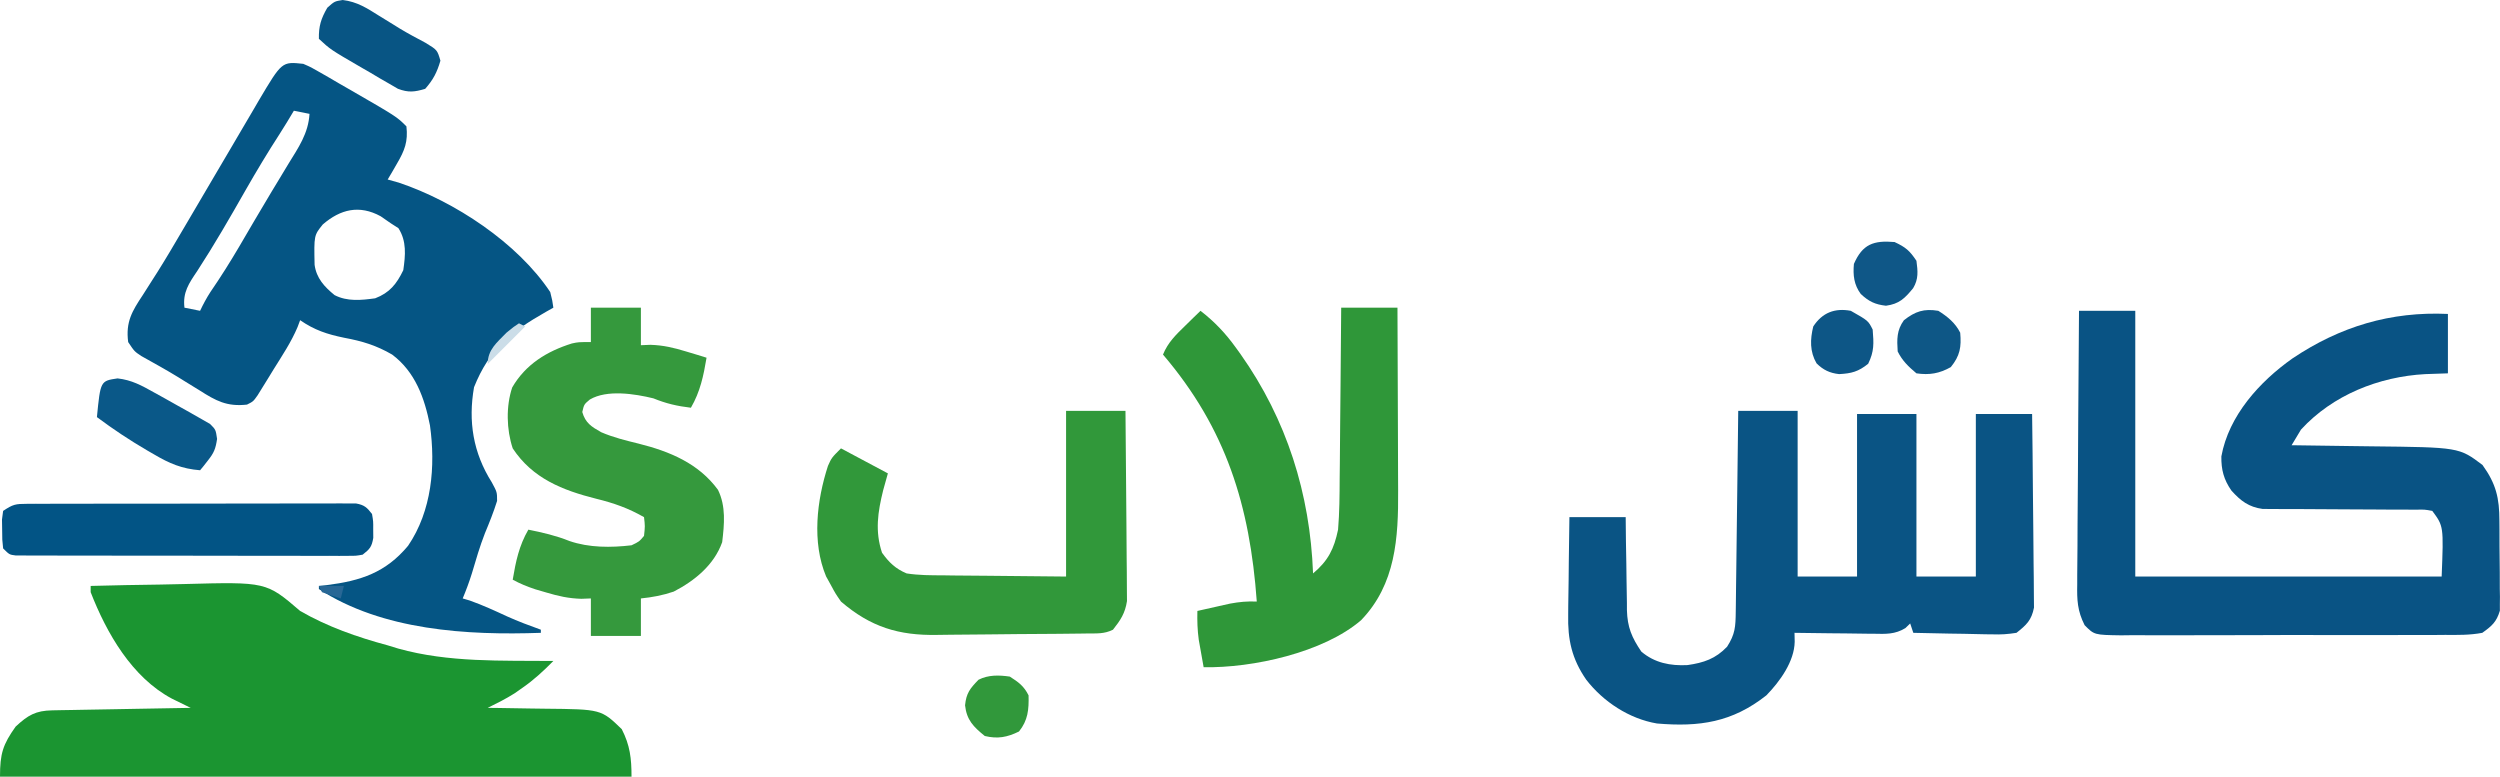
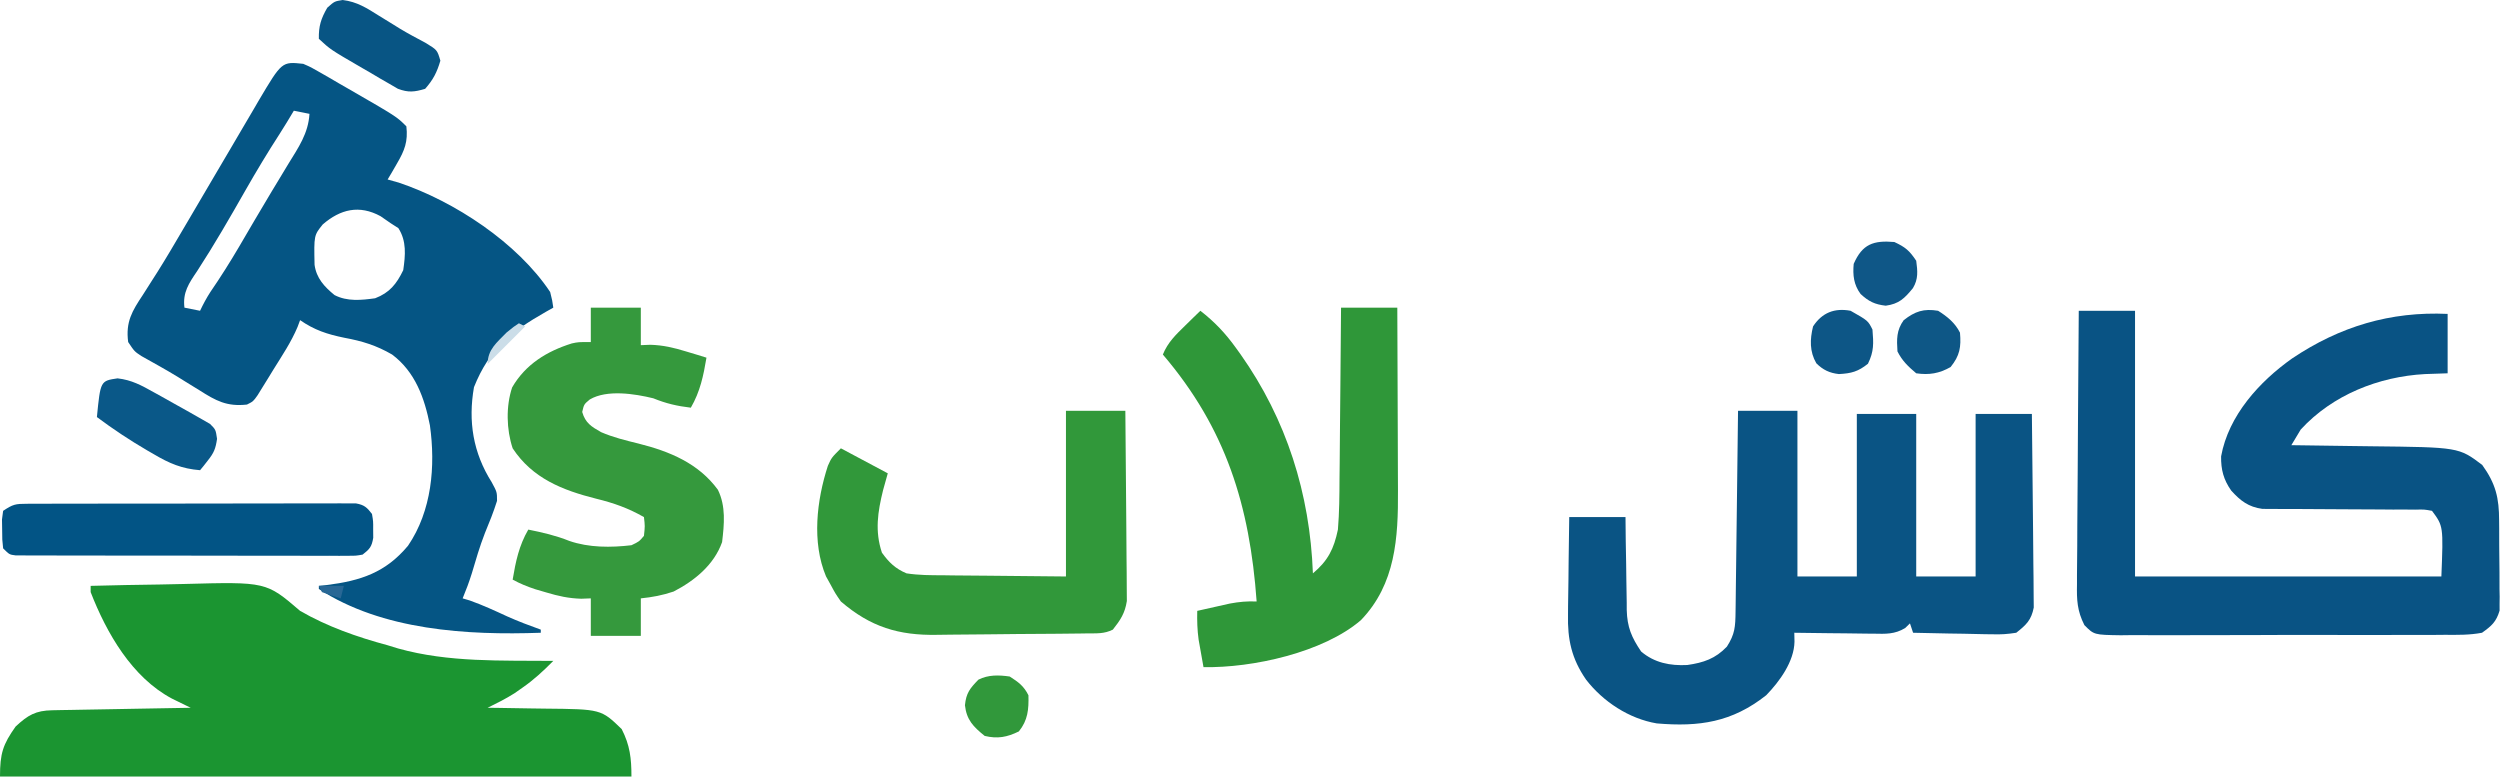
- <svg xmlns="http://www.w3.org/2000/svg" width="100%" height="100%" viewBox="0 0 13883 4313" version="1.1" xml:space="preserve" style="fill-rule:evenodd;clip-rule:evenodd;stroke-linejoin:round;stroke-miterlimit:2;">
-   <path d="M1684.033,354.483c44.304,19.342 44.304,19.342 90.942,46.321c17.108,9.792 34.217,19.583 51.846,29.671c17.692,10.375 35.383,20.746 53.608,31.433l53,30.417c269.537,155.4 269.537,155.4 323.521,209.383c9.567,84.438 -9.708,133.771 -52.083,206.163c-9.667,16.783 -19.337,33.571 -29.296,50.862c-7.521,12.579 -15.037,25.154 -22.787,38.112l61.85,17.362c309.3,103.75 659.104,334.067 840.929,607.638c11.867,47.471 11.867,47.471 17.363,86.804c-13.829,7.767 -27.663,15.533 -41.912,23.533c-193.796,110.571 -313.646,205.638 -398.629,418.092c-33.233,189.429 -5.112,364.146 98.742,528.429c29.296,54.254 29.296,54.254 29.296,103.083c-19.258,61.379 -42.746,119.95 -67.479,179.308c-28.521,73.254 -50.417,148.225 -72.633,223.592c-14.775,47.371 -31.746,92.783 -50.863,138.55c19.875,5.908 19.875,5.908 40.146,11.938c71.175,25.333 138.383,56.342 206.908,88.025c61.429,27.55 123.613,50.937 186.971,73.65l0,17.363c-408.15,14.463 -879.921,-12.808 -1232.637,-243.054l0,-17.362c14.279,-1.5 28.558,-3 43.267,-4.542c189.629,-23.867 327.329,-69.192 452,-218.371c131.933,-193.529 153.342,-441.621 121.596,-668.604c-29.946,-152.225 -81.908,-297.233 -209.963,-393.2c-87.85,-51.112 -166.033,-74.754 -265.842,-93.317c-95.233,-19.508 -165.492,-42.6 -245.225,-97.658c-4.667,12.517 -9.333,25.033 -14.142,37.925c-35.254,83.725 -85.537,158.529 -133.429,235.513c-10.317,16.85 -20.633,33.704 -31.262,51.067l-30.042,48.488c-9.054,14.629 -18.104,29.262 -27.433,44.333c-24.108,34.063 -24.108,34.063 -58.829,51.421c-111.879,12.492 -172.85,-21.288 -263.671,-79.208c-25.946,-15.967 -51.896,-31.929 -77.854,-47.879c-12.679,-7.904 -25.354,-15.812 -38.417,-23.958c-67.638,-41.563 -137.204,-79.75 -206.467,-118.525c-38.588,-25.567 -38.588,-25.567 -73.308,-77.65c-14.7,-111.971 21.967,-171.975 81.379,-261.5c17.621,-27.65 35.204,-55.317 52.763,-83.008c9.292,-14.525 18.587,-29.05 28.162,-44.013c49.25,-78.171 95.842,-157.887 142.6,-237.562c9.546,-16.2 19.096,-32.404 28.933,-49.096c50.042,-84.921 99.938,-169.925 149.817,-254.942c27.846,-47.408 55.788,-94.767 83.737,-142.112c16.438,-27.921 32.821,-55.879 49.167,-83.854c27.646,-47.292 55.467,-94.479 83.312,-141.654c8.537,-14.696 17.079,-29.392 25.875,-44.529c127.896,-215.588 127.896,-215.588 246.475,-202.867l0,-0.008Zm429.687,846.354l-0.004,-0.004c-118.25,-64.592 -223.242,-39.008 -321.179,45.575c-49,60.763 -49,60.763 -45.504,224.271c10.15,74.025 53.992,121.696 111.017,168.188c70.775,36.508 148.35,28.287 225.287,17.7c80.283,-30.746 119.158,-79.321 156.25,-156.25c11.921,-83.083 19.246,-160.954 -27.125,-233.292c-14.387,-9.221 -28.35,-18.175 -42.317,-27.125c-19.183,-13.279 -37.804,-26.171 -56.425,-39.062Zm-481.771,-585.938l0,-0.004c-25.838,43.517 -52.008,86.683 -79.292,129.312c-66.121,102.2 -128.437,206.008 -188.821,311.688c-86.533,152.1 -173.513,303.158 -269,449.842c-45.692,67.692 -80.9,117.871 -70.529,202.908c29.513,5.904 58.158,11.633 86.804,17.362c17.254,-36.304 35.35,-70.413 57.2,-104.188c56.454,-82.15 109.108,-165.788 159.663,-251.679c18.733,-32.062 37.487,-64.117 56.254,-96.163c10.188,-17.375 20.071,-34.237 29.958,-51.1c30.921,-52.754 62.025,-105.362 93.612,-157.717l32.121,-52.921c20.542,-34.071 41.092,-68.137 61.646,-102.2c55.654,-90.596 110.729,-168.713 117.188,-277.779c-43.838,-8.771 -43.838,-8.771 -86.804,-17.362Z" style="fill:#055584;" />
-   <path d="M503.475,3253.788c129.375,-3.55 258.733,-5.967 388.146,-7.629c43.933,-0.696 87.863,-1.637 131.783,-2.85c454.983,-12.204 454.983,-12.204 643.263,149.367c150.888,87.35 318.354,145.85 486.113,190.971c19.492,5.954 38.983,11.904 59.067,18.037c278.929,78.054 573.654,65.988 861.071,68.767c-54.929,55.737 -108.121,105.175 -172.525,149.742c-14.121,9.892 -28.242,19.783 -42.792,29.975c-48.275,30.633 -98.004,55.467 -149.267,80.7c16.629,0.162 33.254,0.325 50.387,0.492c62.263,0.696 124.508,1.842 186.758,3.112c26.838,0.487 53.675,0.858 80.517,1.1c312.342,3.025 312.342,3.025 426.696,113.567c46.033,89.504 54.254,162.908 54.254,263.671l-3506.946,0c0,-127.812 15.838,-178.075 86.804,-277.779c68.446,-63.671 111.246,-88.713 203.562,-90.371c17.029,-0.346 34.058,-0.692 51.604,-1.05c27.642,-0.433 27.642,-0.433 55.846,-0.879c18.833,-0.363 37.667,-0.721 57.071,-1.092c60.321,-1.138 120.646,-2.158 180.967,-3.179c40.825,-0.75 81.65,-1.508 122.479,-2.271c100.233,-1.862 200.467,-3.629 300.7,-5.325c-9.483,-4.617 -18.971,-9.233 -28.742,-13.988c-12.471,-6.137 -24.938,-12.271 -37.788,-18.596c-12.35,-6.05 -24.7,-12.096 -37.421,-18.329c-222.704,-118.15 -363.583,-365.058 -451.604,-591.454l0,-34.721l-0.004,0.012Z" style="fill:#1b9531;fill-rule:nonzero;" />
-   <path d="M11545.142,1726.013l312.5,0l0,1475.696l1701.388,0c10.996,-279.512 10.996,-279.512 -52.083,-364.583c-42.812,-7.929 -42.812,-7.929 -93.404,-6.679c-19.529,-0.175 -39.058,-0.35 -59.179,-0.533c-21.196,0.054 -42.387,0.104 -64.225,0.158c-21.708,-0.188 -43.421,-0.375 -65.788,-0.571c-69.646,-0.596 -139.288,-0.875 -208.938,-1.058c-91.446,-0.238 -182.879,-0.838 -274.321,-1.629c-21.087,0.054 -42.179,0.104 -63.904,0.158c-19.692,-0.175 -39.388,-0.35 -59.679,-0.533c-17.283,-0.038 -34.567,-0.071 -52.371,-0.108c-77.562,-10.671 -122.079,-44.763 -173.642,-102.058c-42.246,-60.354 -57.038,-115.996 -55.812,-189.821c41.083,-226.833 212.871,-415.404 394.354,-543.688c264.75,-177.679 545.992,-262.004 863.717,-247.396l0,329.863c-41.538,1.433 -83.071,2.867 -125.867,4.342c-256.417,13.796 -513.812,115.654 -690.104,308.158c-17.65,28.763 -35.042,57.679 -52.083,86.804c9.542,0.1 19.083,0.204 28.917,0.308c100.288,1.121 200.562,2.588 300.842,4.246c37.308,0.575 74.621,1.062 111.933,1.458c488.312,5.333 488.312,5.333 618.421,103.579c75.513,104.742 93.829,183.825 93.858,309.854c0.133,15.062 0.262,30.121 0.4,45.637c0.188,31.704 0.237,63.413 0.158,95.121c-0.017,48.438 0.708,96.829 1.475,145.258c0.092,30.892 0.137,61.779 0.137,92.671c0.283,14.417 0.571,28.829 0.862,43.683c-0.163,13.562 -0.325,27.121 -0.488,41.092c0.038,11.829 0.071,23.658 0.108,35.846c-18.729,62.662 -44.212,84.875 -97.596,122.908c-68.617,13.075 -136.417,12.033 -206.096,11.508c-20.871,0.179 -41.742,0.358 -63.246,0.546c-57.108,0.387 -114.2,0.387 -171.312,0.179c-47.721,-0.125 -95.433,0.025 -143.154,0.171c-112.583,0.346 -225.158,0.25 -337.742,-0.133c-116.071,-0.387 -232.121,-0.083 -348.188,0.575c-99.746,0.542 -199.487,0.679 -299.237,0.487c-59.533,-0.113 -119.062,-0.079 -178.596,0.338c-66.383,0.346 -132.733,0.029 -199.117,-0.462c-29.521,0.358 -29.521,0.358 -59.642,0.721c-148.408,-2.2 -148.408,-2.2 -202.121,-56.433c-40.275,-79.754 -42.779,-139.971 -40.992,-228.075c-0.013,-16.442 -0.025,-32.879 -0.038,-49.821c0.058,-54.117 0.733,-108.208 1.417,-162.321c0.163,-37.608 0.288,-75.217 0.371,-112.821c0.329,-98.812 1.183,-197.617 2.146,-296.429c0.888,-100.896 1.283,-201.792 1.721,-302.692c0.929,-197.85 2.458,-395.688 4.237,-593.533l0,0.013Z" style="fill:#095384;fill-rule:nonzero;" />
-   <path d="M9652.775,2281.567l329.871,0l0,920.137l329.862,0l0,-902.779l329.863,0l0,902.779l329.862,0l0,-902.779l312.5,0c1.962,145.637 3.554,291.262 4.496,436.904c0.454,67.633 1.067,135.254 2.05,202.883c0.946,65.292 1.462,130.571 1.688,195.867c0.158,24.883 0.471,49.771 0.942,74.65c0.633,34.904 0.667,69.812 0.675,104.721c0.192,19.854 0.387,39.708 0.583,60.167c-13.788,70.367 -41.712,96.162 -97.246,140.088c-48.408,7.637 -85.775,10.258 -133.804,8.479c-18.892,-0.183 -18.892,-0.183 -38.163,-0.371c-39.992,-0.483 -79.942,-1.571 -119.917,-2.679c-27.204,-0.438 -54.413,-0.833 -81.617,-1.188c-66.487,-0.954 -132.946,-2.45 -199.417,-4.238c-5.729,-17.188 -11.458,-34.375 -17.362,-52.083c-8.733,8.488 -17.467,16.979 -26.467,25.725c-57.921,35.525 -109.288,32.9 -175.088,31.446c-12.617,-0.075 -25.237,-0.146 -38.238,-0.225c-40.158,-0.292 -80.3,-0.946 -120.454,-1.608c-27.283,-0.263 -54.571,-0.5 -81.854,-0.713c-66.758,-0.575 -133.508,-1.471 -200.263,-2.542c0.342,16.338 0.683,32.671 1.033,49.5c-2.083,110.029 -82.188,220.537 -157.283,297.721c-189.608,149.771 -372.025,176.487 -607.638,156.25c-153.558,-25.879 -297.863,-120.371 -392.7,-243.129c-80.121,-115.821 -103.567,-222.942 -100.196,-361.863c0.1,-15.579 0.196,-31.158 0.296,-47.208c0.383,-49.175 1.254,-98.329 2.142,-147.496c0.35,-33.579 0.667,-67.162 0.95,-100.742c0.7,-81.812 2.062,-163.579 3.392,-245.396l312.5,0c0.446,43.708 0.896,87.413 1.358,132.446c0.667,42.637 1.45,85.271 2.246,127.908c0.488,29.483 0.858,58.967 1.1,88.45c0.375,42.55 1.187,85.071 2.075,127.608c0.021,13.046 0.042,26.087 0.067,39.525c2.608,95.217 26.417,151.6 79.958,230.588c73.592,62.875 161.467,79.917 256.279,75.004c90.5,-12.95 156.433,-35.237 220.067,-102.133c44.871,-69.996 47.017,-110.413 48.054,-194.133c0.171,-12.029 0.342,-24.054 0.521,-36.446c0.55,-39.829 0.979,-79.658 1.408,-119.488c0.358,-27.588 0.721,-55.175 1.092,-82.758c0.958,-72.667 1.817,-145.333 2.654,-218c0.871,-74.129 1.837,-148.254 2.796,-222.379c1.867,-145.488 3.621,-290.979 5.325,-436.471Z" style="fill:#0a5484;fill-rule:nonzero;" />
-   <path d="M7447.921,1708.65l312.5,0c0.788,162.246 1.425,324.487 1.8,486.733c0.179,75.35 0.425,150.704 0.821,226.054c0.379,72.833 0.583,145.663 0.675,218.496c0.062,27.671 0.188,55.342 0.375,83.012c1.721,263.396 -13.146,521.625 -205.767,721.275c-208.125,179.183 -602.521,266.233 -874.296,260.958c-5.896,-32.533 -11.654,-65.092 -17.363,-97.658c-3.221,-18.129 -6.446,-36.254 -9.767,-54.933c-7.371,-54.108 -8.904,-105.387 -7.596,-159.912c38.675,-8.792 77.383,-17.446 116.104,-26.042c21.55,-4.833 43.104,-9.667 65.308,-14.65c51.646,-9.546 96.258,-13.787 148.45,-11.392c-38.504,-531.45 -169.383,-959.513 -520.833,-1371.529c27.546,-67.758 71.762,-109.988 123.7,-160.592c15.8,-15.487 31.6,-30.975 47.879,-46.929c12.129,-11.725 24.258,-23.454 36.758,-35.537c79.217,61.562 138.992,124.871 197.483,206.162c8.229,11.408 16.458,22.817 24.942,34.571c256.617,363.354 385.9,774.754 402.579,1217.6c84.004,-70.383 116.542,-135.921 138.888,-243.054c7.933,-94.954 8.5,-189.692 8.883,-284.9c0.292,-27.412 0.608,-54.825 0.946,-82.237c0.821,-71.667 1.342,-143.329 1.796,-214.996c0.521,-73.325 1.325,-146.646 2.108,-219.971c1.487,-143.512 2.633,-287.021 3.629,-430.533l-0.004,0.004Z" style="fill:#2f9739;fill-rule:nonzero;" />
-   <path d="M3281.254,1708.65l277.779,0l0,208.333c17.387,-0.717 34.779,-1.433 52.692,-2.171c71.975,2.271 129.242,15.95 197.958,36.892c32.192,9.667 32.192,9.667 65.038,19.533c16.138,5.012 32.271,10.025 48.896,15.192c-16.921,100.725 -34.942,188.192 -86.804,277.779c-75.667,-8.9 -138.175,-23.3 -208.333,-52.083c-103.808,-25.321 -257.779,-49.604 -352.783,6.375c-32.287,26.908 -32.287,26.908 -42.183,69.579c17.404,60.912 50.692,81.242 104.438,111.829c67.562,29.246 137.221,46.096 208.575,63.692c172.633,43.312 332.917,109.533 440.567,256.537c44.925,91.546 35.133,191.325 23.329,290.596c-44.921,126.779 -152.85,214.325 -269.096,274.521c-61.221,20.771 -118.083,31.425 -182.292,37.979l0,208.333l-277.779,0l0,-208.333c-17.479,0.671 -34.958,1.342 -52.967,2.033c-70.3,-2.088 -126.133,-14.504 -193.346,-34.588c-20.658,-6.042 -41.312,-12.083 -62.596,-18.312c-44.629,-14.896 -84.062,-30.688 -125.121,-53.304c16.921,-100.725 34.942,-188.192 86.804,-277.779c78.688,15.812 153.287,32.962 227.867,62.933c108.963,37.8 231.425,37.362 345.05,23.871c42.604,-20.304 42.604,-20.304 69.446,-52.083c5.8,-54.267 5.8,-54.267 0,-104.167c-86.817,-49.608 -167.458,-78.196 -264.758,-101.996c-187.725,-47.158 -354.429,-113.021 -464.408,-279.95c-34.679,-104.038 -37.917,-233.954 -2.85,-338.338c74.2,-128.229 192.971,-200.904 331.354,-244.208c36.079,-7.729 36.079,-7.729 105.525,-7.729l0,-190.971l-0,0.004Z" style="fill:#35993d;fill-rule:nonzero;" />
-   <path d="M5920.142,2281.567l329.862,0c1.571,143.071 2.846,286.137 3.6,429.217c0.363,66.442 0.854,132.879 1.642,199.321c0.758,64.163 1.171,128.321 1.35,192.492c0.129,24.433 0.379,48.867 0.754,73.3c0.508,34.317 0.533,68.642 0.542,102.967c0.154,19.508 0.308,39.017 0.467,59.113c-10.333,67.7 -35.654,105.558 -77.796,158.875c-48.596,24.296 -89.367,20.246 -143.729,20.983c-11.183,0.171 -22.371,0.342 -33.896,0.517c-37.137,0.521 -74.271,0.892 -111.412,1.221c-12.733,0.113 -25.467,0.229 -38.583,0.346c-67.554,0.567 -135.108,0.992 -202.667,1.329c-55.604,0.308 -111.196,0.908 -166.796,1.779c-67.358,1.054 -134.7,1.579 -202.067,1.746c-25.512,0.146 -51.021,0.471 -76.529,0.983c-214.042,4.079 -370.521,-43.967 -534.738,-185.154c-30.654,-44.283 -30.654,-44.283 -56.425,-92.229c-8.683,-15.688 -17.367,-31.375 -26.313,-47.542c-79.646,-190.292 -51.467,-423.042 10.375,-613.538c20.279,-45.3 20.279,-45.3 72.363,-97.383c85.938,45.833 171.875,91.667 260.417,138.887c-8.592,30.796 -17.188,61.588 -26.042,93.317c-29.867,120.596 -46.346,227.721 -6.508,347.221c38.85,54.387 75.388,89.242 136.717,115.017c67.913,10.454 135.238,10.508 203.858,10.579c17.3,0.271 34.6,0.542 52.425,0.821c64.308,0.908 128.621,1.229 192.933,1.621c143.946,1.433 287.892,2.867 436.2,4.342l0,-920.137l-0.004,-0.008Z" style="fill:#31983a;fill-rule:nonzero;" />
-   <path d="M149.179,2797.875c24.538,-0.183 24.538,-0.183 49.567,-0.371c26.871,0.062 26.871,0.062 54.283,0.129c28.333,-0.133 28.333,-0.133 57.242,-0.271c62.596,-0.242 125.188,-0.225 187.783,-0.183c43.396,-0.067 86.792,-0.142 130.188,-0.225c91.013,-0.129 182.025,-0.125 273.033,-0.033c105.238,0.104 210.471,-0.108 315.704,-0.479c101.217,-0.342 202.429,-0.396 303.65,-0.333c43.083,-0.008 86.167,-0.1 129.25,-0.275c60.15,-0.213 120.288,-0.096 180.438,0.104c17.912,-0.133 35.825,-0.267 54.283,-0.404c24.537,0.183 24.537,0.183 49.567,0.371c14.225,-0.004 28.446,-0.004 43.1,-0.008c45.587,8.096 60.946,22.137 88.712,58.588c6.917,41.233 6.917,41.233 6.508,86.804c0.2,22.558 0.2,22.558 0.408,45.575c-8.396,50.054 -19.404,62.471 -59,93.317c-36.95,6.504 -36.95,6.504 -80.508,6.496c-24.792,0.183 -24.792,0.183 -50.088,0.371c-27.154,-0.2 -27.154,-0.2 -54.854,-0.404c-19.088,0.062 -38.171,0.125 -57.837,0.192c-63.246,0.142 -126.479,-0.096 -189.725,-0.35c-43.825,-0.008 -87.654,0 -131.479,0.025c-91.904,0 -183.804,-0.175 -275.704,-0.496c-106.321,-0.367 -212.638,-0.429 -318.958,-0.321c-102.217,0.1 -204.433,0 -306.65,-0.196c-43.533,-0.067 -87.067,-0.087 -130.6,-0.058c-60.733,0.008 -121.463,-0.213 -182.196,-0.496c-18.138,0.042 -36.275,0.088 -54.963,0.129c-16.479,-0.125 -32.958,-0.246 -49.938,-0.371c-14.367,-0.038 -28.733,-0.071 -43.537,-0.108c-34.767,-4.417 -34.767,-4.417 -69.488,-39.142c-5.221,-47.742 -5.221,-47.742 -5.425,-104.167c-0.292,-18.621 -0.583,-37.242 -0.883,-56.425c2.083,-15.754 4.163,-31.508 6.308,-47.742c55.179,-36.783 68.654,-39.092 131.817,-39.25l-0.008,0.008Z" style="fill:#025485;fill-rule:nonzero;" />
-   <path d="M652.808,2101.308c78.183,8.808 133.188,39.062 201.146,77.175c19.35,10.65 19.35,10.65 39.092,21.521c25.929,14.396 51.787,28.917 77.571,43.567c22.771,12.929 45.625,25.717 68.596,38.283c27.458,15.033 54.579,30.679 81.667,46.371c15.062,8.662 30.121,17.321 45.642,26.246c31.4,31.263 31.4,31.263 38.925,82.738c-7.737,54.167 -17.275,77.9 -50.929,119.967c-8.058,10.338 -16.113,20.679 -24.412,31.333c-6.267,7.563 -12.533,15.129 -18.988,22.921c-101.329,-8.15 -170.225,-37.55 -257.163,-88.975c-12.05,-6.946 -24.104,-13.896 -36.521,-21.054c-96.763,-56.525 -189.458,-117.992 -279.237,-185.108c19.708,-201.017 19.708,-201.017 114.612,-214.979l0,-0.004Z" style="fill:#0a5888;fill-rule:nonzero;" />
-   <path d="M1903.283,0.004c80.338,9.963 134.037,44.938 201.754,87.55c26.104,16.054 52.217,32.104 78.329,48.15c18.846,11.708 18.846,11.708 38.071,23.65c45.946,27.837 93.408,52.6 140.763,77.938c66.133,40.108 66.133,40.108 83.55,99.825c-18.846,64.621 -39.904,105.633 -84.638,156.25c-59.579,17.625 -92.662,21.671 -151.271,-0.283c-23.446,-13.658 -23.446,-13.658 -47.367,-27.587c-17.287,-9.925 -34.575,-19.85 -52.387,-30.075c-17.779,-10.596 -35.563,-21.192 -53.879,-32.112c-26.771,-15.392 -26.771,-15.392 -54.083,-31.096c-166.9,-97.025 -166.9,-97.025 -231.288,-156.625c-1.283,-70.679 11.542,-111.396 46.658,-172.525c40.146,-35.808 40.146,-35.808 85.787,-43.062l-0,0.004Z" style="fill:#085584;fill-rule:nonzero;" />
-   <path d="M10520.837,1344.067c61.438,28.671 83.521,47.154 121.529,104.167c7.579,57.392 12.333,100.942 -18.242,151.979c-46.812,57.308 -77.579,87.571 -151.029,97.588c-60.833,-7.021 -94.617,-23.338 -139.704,-65.104c-38.112,-51.479 -43.967,-104.329 -38.25,-167.1c47.788,-109.913 109.717,-131.525 225.696,-121.529Z" style="fill:#0f5787;fill-rule:nonzero;" />
-   <path d="M10763.892,1726.013c50.721,31.85 94.317,67.108 121.529,121.529c7.129,80.208 -1.1,127.683 -52.083,190.971c-63.125,35.829 -119.208,45.188 -190.971,34.721c-44.667,-37.721 -77.95,-69.096 -104.167,-121.529c-4.404,-67.5 -5.7,-117.788 34.721,-173.613c63.525,-49.408 111.108,-65.121 190.971,-52.083l0,0.004Z" style="fill:#0e5786;fill-rule:nonzero;" />
-   <path d="M10277.783,1726.013c96.858,54.825 96.858,54.825 121.529,104.167c6.288,76.688 8.929,120.642 -24.958,189.888c-54.304,43.708 -92.558,53.908 -161.471,57.442c-51.467,-5.6 -88.525,-23.15 -125.325,-59.95c-37.967,-65.267 -35.754,-132.971 -18.108,-204.738c50.017,-76.554 119.363,-103.487 208.333,-86.804l0,-0.004Z" style="fill:#0d5686;fill-rule:nonzero;" />
-   <path d="M5607.642,3757.263c48.783,31.137 78.288,52.408 104.167,104.167c2.125,78.65 -3.154,138.6 -53.167,200.738c-65.667,32.133 -118.179,42.196 -189.888,24.958c-63.254,-51.142 -100.537,-88.871 -109.592,-170.354c6.671,-68.025 27.867,-93.758 74.871,-142.146c55.587,-27.792 113.296,-26.029 173.612,-17.362l-0.004,0Z" style="fill:#31983b;fill-rule:nonzero;" />
-   <path d="M2881.95,1795.454c11.458,5.729 22.917,11.458 34.721,17.362c-68.75,68.75 -137.5,137.5 -208.333,208.333c0,-79.554 50.625,-118.375 104.167,-173.612c41.233,-33.637 41.233,-33.637 69.446,-52.083Z" style="fill:#cbdde8;fill-rule:nonzero;" />
-   <path d="M1770.837,3253.788l138.887,0c-5.729,22.917 -11.458,45.833 -17.362,69.446c-35.079,-10.45 -69.812,-22.1 -104.167,-34.721c-5.729,-11.458 -11.458,-22.917 -17.362,-34.721l0.004,-0.004Z" style="fill:#286795;fill-rule:nonzero;" />
+ <svg xmlns="http://www.w3.org/2000/svg" width="100%" height="100%" viewBox="0 0 5690 1769" version="1.1" xml:space="preserve" style="fill-rule:evenodd;clip-rule:evenodd;stroke-linejoin:round;stroke-miterlimit:2;">
+   <clipPath id="_clip1">
+     <rect x="0" y="0" width="5689.486" height="1769" />
+   </clipPath>
+   <g clip-path="url(#_clip1)">
+     <path d="M690.127,145.268c18.156,7.926 18.156,7.926 37.269,18.983c7.011,4.013 14.022,8.025 21.247,12.159c7.25,4.252 14.5,8.502 21.969,12.882l21.72,12.465c110.458,63.684 110.458,63.684 132.581,85.807c3.92,34.603 -3.979,54.82 -21.344,84.487c-3.961,6.878 -7.925,13.758 -12.006,20.844c-3.082,5.155 -6.162,10.308 -9.338,15.619l25.347,7.115c126.753,42.517 270.105,136.903 344.619,249.014c4.863,19.454 4.863,19.454 7.115,35.573c-5.667,3.183 -11.336,6.366 -17.176,9.644c-79.419,45.313 -128.534,84.272 -163.361,171.337c-13.619,77.629 -2.095,149.229 40.465,216.554c12.006,22.234 12.006,22.234 12.006,42.244c-7.892,25.154 -17.518,49.156 -27.653,73.482c-11.688,30.02 -20.661,60.744 -29.766,91.629c-6.055,19.413 -13.01,38.023 -20.844,56.779c8.145,2.421 8.145,2.421 16.452,4.892c29.168,10.382 56.71,23.089 84.792,36.073c25.174,11.29 50.657,20.875 76.622,30.182l0,7.115c-167.263,5.927 -360.598,-5.249 -505.143,-99.605l0,-7.115c5.852,-0.615 11.703,-1.229 17.731,-1.861c77.711,-9.781 134.142,-28.355 185.233,-89.49c54.067,-79.31 62.84,-180.979 49.831,-273.999c-12.272,-62.383 -33.567,-121.808 -86.044,-161.136c-36.002,-20.946 -68.042,-30.635 -108.944,-38.242c-39.027,-7.995 -67.82,-17.458 -100.495,-40.021c-1.912,5.129 -3.825,10.259 -5.795,15.542c-14.447,34.311 -35.054,64.966 -54.68,96.515c-4.228,6.905 -8.456,13.812 -12.812,20.927l-12.311,19.871c-3.71,5.995 -7.419,11.992 -11.242,18.168c-9.88,13.959 -9.88,13.959 -24.109,21.073c-45.849,5.119 -70.835,-8.724 -108.054,-32.46c-10.633,-6.543 -21.267,-13.085 -31.905,-19.621c-5.196,-3.239 -10.39,-6.48 -15.743,-9.818c-27.718,-17.033 -56.227,-32.682 -84.611,-48.572c-15.813,-10.477 -15.813,-10.477 -30.042,-31.822c-6.024,-45.886 9.002,-70.477 33.35,-107.164c7.221,-11.331 14.427,-22.669 21.622,-34.017c3.808,-5.952 7.617,-11.905 11.541,-18.037c20.183,-32.035 39.277,-64.703 58.438,-97.355c3.912,-6.639 7.826,-13.279 11.857,-20.12c20.507,-34.801 40.955,-69.636 61.396,-104.477c11.411,-19.428 22.862,-38.836 34.316,-58.239c6.736,-11.442 13.45,-22.9 20.149,-34.364c11.329,-19.38 22.731,-38.718 34.142,-58.051c3.499,-6.022 6.999,-12.045 10.604,-18.248c52.413,-88.349 52.413,-88.349 101.007,-83.136l0,-0.003Zm176.089,346.842l-0.002,-0.002c-48.46,-26.47 -91.486,-15.986 -131.621,18.677c-20.081,24.901 -20.081,24.901 -18.648,91.908c4.16,30.336 22.126,49.872 45.495,68.924c29.004,14.961 60.795,11.592 92.324,7.254c32.901,-12.6 48.832,-32.506 64.032,-64.032c4.885,-34.048 7.887,-65.96 -11.116,-95.605c-5.896,-3.779 -11.618,-7.448 -17.342,-11.116c-7.861,-5.442 -15.492,-10.725 -23.123,-16.008Zm-197.433,-240.121l0,-0.002c-10.588,17.833 -21.313,35.523 -32.494,52.993c-27.097,41.882 -52.635,84.424 -77.38,127.732c-35.462,62.332 -71.107,124.236 -110.238,184.348c-18.725,27.741 -33.153,48.304 -28.903,83.153c12.094,2.42 23.834,4.767 35.573,7.115c7.071,-14.878 14.487,-28.856 23.441,-42.697c23.135,-33.666 44.713,-67.941 65.431,-103.14c7.677,-13.139 15.363,-26.275 23.053,-39.408c4.175,-7.12 8.225,-14.031 12.277,-20.941c12.672,-21.619 25.418,-43.178 38.363,-64.633l13.163,-21.687c8.418,-13.962 16.84,-27.923 25.263,-41.882c22.807,-37.127 45.378,-69.14 48.024,-113.836c-17.965,-3.594 -17.965,-3.594 -35.573,-7.115Z" style="fill:#055584;" />
+     <path d="M206.326,1333.423c53.019,-1.455 106.031,-2.445 159.065,-3.126c18.004,-0.285 36.007,-0.671 54.006,-1.168c186.455,-5.001 186.455,-5.001 263.613,61.211c61.835,35.797 130.464,59.77 199.212,78.261c7.988,2.44 15.976,4.878 24.206,7.392c114.307,31.987 235.087,27.042 352.873,28.181c-22.51,22.842 -44.309,43.101 -70.702,61.365c-5.787,4.054 -11.574,8.107 -17.536,12.284c-19.783,12.554 -40.163,22.731 -61.171,33.071c6.815,0.067 13.628,0.133 20.649,0.201c25.516,0.285 51.024,0.755 76.535,1.276c10.998,0.2 21.996,0.352 32.996,0.451c128,1.24 128,1.24 174.863,46.54c18.865,36.679 22.234,66.761 22.234,108.054l-1437.171,0c0,-52.378 6.49,-72.976 35.573,-113.836c28.05,-26.093 45.589,-36.355 83.421,-37.035c6.979,-0.142 13.957,-0.283 21.148,-0.43c11.328,-0.178 11.328,-0.178 22.886,-0.36c7.718,-0.149 15.436,-0.295 23.388,-0.447c24.72,-0.466 49.441,-0.884 74.161,-1.303c16.73,-0.307 33.461,-0.618 50.193,-0.931c41.076,-0.763 82.153,-1.487 123.229,-2.182c-3.886,-1.892 -7.774,-3.784 -11.779,-5.732c-5.111,-2.515 -10.22,-5.029 -15.486,-7.621c-5.061,-2.479 -10.122,-4.957 -15.335,-7.511c-91.266,-48.419 -148.999,-149.603 -185.07,-242.382l0,-14.229l-0.002,0.005Z" style="fill:#1b9531;fill-rule:nonzero;" />
+     <path d="M4731.277,707.33l128.065,0l0,604.75l697.24,0c4.506,-114.546 4.506,-114.546 -21.344,-149.409c-17.545,-3.249 -17.545,-3.249 -38.278,-2.737c-8.003,-0.072 -16.006,-0.143 -24.252,-0.219c-8.686,0.022 -17.371,0.043 -26.32,0.065c-8.896,-0.077 -17.794,-0.154 -26.96,-0.234c-28.541,-0.244 -57.081,-0.359 -85.624,-0.434c-37.475,-0.097 -74.945,-0.343 -112.419,-0.668c-8.642,0.022 -17.285,0.043 -26.188,0.065c-8.07,-0.072 -16.141,-0.143 -24.457,-0.219c-7.083,-0.015 -14.166,-0.029 -21.462,-0.044c-31.786,-4.373 -50.029,-18.344 -71.16,-41.824c-17.313,-24.734 -23.374,-47.536 -22.872,-77.79c16.836,-92.958 87.236,-170.235 161.609,-222.807c108.496,-72.814 223.751,-107.371 353.957,-101.385l0,135.18c-17.022,0.587 -34.043,1.175 -51.581,1.779c-105.081,5.654 -210.564,47.396 -282.809,126.285c-7.233,11.787 -14.36,23.637 -21.344,35.573c3.91,0.041 7.82,0.084 11.85,0.126c41.099,0.459 82.192,1.06 123.287,1.74c15.289,0.236 30.58,0.435 45.871,0.598c200.114,2.186 200.114,2.186 253.433,42.447c30.946,42.924 38.452,75.333 38.464,126.98c0.055,6.173 0.108,12.344 0.164,18.703c0.077,12.993 0.097,25.987 0.065,38.981c-0.007,19.85 0.29,39.681 0.604,59.528c0.038,12.66 0.056,25.318 0.056,37.977c0.116,5.908 0.234,11.814 0.353,17.902c-0.067,5.558 -0.133,11.114 -0.2,16.84c0.015,4.848 0.029,9.695 0.044,14.69c-7.675,25.68 -18.119,34.782 -39.995,50.369c-28.12,5.358 -55.904,4.931 -84.459,4.716c-8.553,0.073 -17.106,0.147 -25.919,0.224c-23.403,0.159 -46.8,0.159 -70.205,0.073c-19.556,-0.051 -39.109,0.01 -58.666,0.07c-46.137,0.142 -92.271,0.102 -138.409,-0.055c-47.567,-0.159 -95.125,-0.034 -142.69,0.236c-40.877,0.222 -81.751,0.278 -122.63,0.2c-24.397,-0.046 -48.793,-0.032 -73.19,0.138c-27.204,0.142 -54.395,0.012 -81.599,-0.19c-12.098,0.147 -12.098,0.147 -24.442,0.295c-60.819,-0.902 -60.819,-0.902 -82.831,-23.127c-16.505,-32.684 -17.531,-57.361 -16.799,-93.467c-0.005,-6.738 -0.01,-13.474 -0.015,-20.417c0.024,-22.177 0.301,-44.345 0.581,-66.52c0.067,-15.412 0.118,-30.824 0.152,-46.235c0.135,-40.494 0.485,-80.985 0.879,-121.479c0.364,-41.348 0.526,-82.696 0.705,-124.045c0.381,-81.08 1.007,-162.155 1.737,-243.234l0,0.005Z" style="fill:#095384;fill-rule:nonzero;" />
+     <path d="M3955.772,935l135.183,0l0,377.079l135.18,0l0,-369.965l135.18,0l0,369.965l135.18,0l0,-369.965l128.065,0c0.804,59.683 1.457,119.361 1.842,179.046c0.186,27.717 0.437,55.428 0.84,83.143c0.388,26.757 0.599,53.509 0.692,80.268c0.065,10.197 0.193,20.396 0.386,30.592c0.26,14.304 0.273,28.61 0.277,42.915c0.079,8.136 0.159,16.273 0.239,24.657c-5.65,28.837 -17.094,39.408 -39.852,57.409c-19.838,3.13 -35.151,4.204 -54.834,3.475c-7.742,-0.075 -7.742,-0.075 -15.639,-0.152c-16.389,-0.198 -32.761,-0.644 -49.143,-1.098c-11.148,-0.179 -22.299,-0.342 -33.447,-0.487c-27.247,-0.391 -54.482,-1.004 -81.722,-1.737c-2.348,-7.044 -4.696,-14.087 -7.115,-21.344c-3.579,3.478 -7.158,6.958 -10.846,10.542c-23.736,14.558 -44.787,13.483 -71.752,12.887c-5.17,-0.031 -10.343,-0.06 -15.67,-0.092c-16.457,-0.12 -32.907,-0.388 -49.363,-0.659c-11.181,-0.108 -22.364,-0.205 -33.544,-0.292c-27.358,-0.236 -54.713,-0.603 -82.069,-1.042c0.14,6.695 0.28,13.389 0.423,20.285c-0.854,45.091 -33.681,90.378 -64.456,122.008c-77.703,61.377 -152.458,72.326 -249.014,64.032c-62.929,-10.605 -122.066,-49.329 -160.931,-99.636c-32.834,-47.464 -42.442,-91.363 -41.061,-148.294c0.041,-6.384 0.08,-12.769 0.121,-19.346c0.157,-20.152 0.514,-40.296 0.878,-60.445c0.143,-13.761 0.273,-27.524 0.389,-41.285c0.287,-33.527 0.845,-67.036 1.39,-100.565l128.065,0c0.183,17.912 0.367,35.822 0.557,54.277c0.273,17.473 0.594,34.945 0.92,52.418c0.2,12.082 0.352,24.165 0.451,36.247c0.154,17.437 0.487,34.863 0.85,52.295c0.009,5.346 0.017,10.691 0.027,16.198c1.069,39.02 10.826,62.127 32.767,94.496c30.158,25.767 66.17,32.75 105.025,30.737c37.088,-5.307 64.107,-14.441 90.185,-41.855c18.388,-28.685 19.268,-45.248 19.693,-79.557c0.07,-4.93 0.14,-9.858 0.213,-14.936c0.225,-16.322 0.401,-32.645 0.577,-48.967c0.147,-11.306 0.295,-22.611 0.447,-33.915c0.393,-29.779 0.744,-59.559 1.088,-89.338c0.357,-30.379 0.753,-60.756 1.146,-91.133c0.765,-59.622 1.484,-119.245 2.182,-178.869Z" style="fill:#0a5484;fill-rule:nonzero;" />
+     <path d="M3052.208,700.215l128.065,0c0.323,66.489 0.584,132.977 0.738,199.467c0.073,30.879 0.174,61.76 0.336,92.639c0.155,29.848 0.239,59.693 0.277,89.541c0.026,11.34 0.077,22.679 0.154,34.019c0.705,107.941 -5.387,213.766 -84.325,295.583c-85.291,73.431 -246.917,109.104 -358.292,106.943c-2.416,-13.332 -4.776,-26.675 -7.115,-40.021c-1.32,-7.429 -2.642,-14.857 -4.002,-22.512c-3.021,-22.174 -3.649,-43.189 -3.113,-65.533c15.849,-3.603 31.712,-7.149 47.58,-10.672c8.831,-1.981 17.664,-3.961 26.764,-6.004c21.165,-3.912 39.447,-5.65 60.836,-4.668c-15.779,-217.792 -69.414,-393.215 -213.441,-562.062c11.288,-27.768 29.409,-45.074 50.693,-65.812c6.475,-6.347 12.95,-12.694 19.621,-19.232c4.971,-4.805 9.941,-9.612 15.064,-14.564c32.464,25.229 56.96,51.173 80.93,84.487c3.372,4.675 6.745,9.35 10.221,14.167c105.163,148.905 158.144,317.5 164.98,498.981c34.425,-28.844 47.76,-55.701 56.917,-99.605c3.251,-38.913 3.483,-77.737 3.64,-116.754c0.12,-11.234 0.249,-22.468 0.388,-33.701c0.336,-29.369 0.55,-58.737 0.736,-88.107c0.213,-30.049 0.543,-60.096 0.864,-90.146c0.61,-58.812 1.079,-117.623 1.487,-176.436l-0.002,0.002Z" style="fill:#2f9739;fill-rule:nonzero;" />
+     <path d="M1344.679,700.215l113.836,0l0,85.376c7.126,-0.294 14.253,-0.587 21.593,-0.89c29.496,0.931 52.964,6.536 81.125,15.118c13.192,3.961 13.192,3.961 26.653,8.005c6.613,2.054 13.225,4.108 20.038,6.226c-6.934,41.278 -14.319,77.122 -35.573,113.836c-31.009,-3.647 -56.625,-9.549 -85.376,-21.344c-42.541,-10.377 -105.64,-20.328 -144.573,2.613c-13.232,11.027 -13.232,11.027 -17.287,28.514c7.132,24.962 20.774,33.293 42.799,45.828c27.688,11.985 56.234,18.89 85.475,26.101c70.746,17.75 136.432,44.888 180.547,105.131c18.411,37.516 14.398,78.406 9.56,119.088c-18.409,51.955 -62.639,87.832 -110.277,112.501c-25.089,8.512 -48.391,12.878 -74.704,15.564l0,85.376l-113.836,0l0,-85.376c-7.163,0.275 -14.326,0.55 -21.706,0.833c-28.809,-0.855 -51.69,-5.944 -79.234,-14.174c-8.466,-2.476 -16.93,-4.952 -25.652,-7.505c-18.289,-6.104 -34.449,-12.576 -51.275,-21.844c6.934,-41.278 14.319,-77.122 35.573,-113.836c32.247,6.48 62.818,13.508 93.381,25.791c44.654,15.491 94.84,15.311 141.404,9.782c17.459,-8.321 17.459,-8.321 28.459,-21.344c2.377,-22.239 2.377,-22.239 0,-42.688c-35.578,-20.33 -68.626,-32.045 -108.5,-41.799c-76.931,-19.326 -145.248,-46.317 -190.318,-114.725c-14.212,-42.635 -15.539,-95.876 -1.168,-138.653c30.408,-52.549 79.081,-82.332 135.791,-100.078c14.785,-3.167 14.785,-3.167 43.245,-3.167l0,-78.261l-0,0.002Z" style="fill:#35993d;fill-rule:nonzero;" />
+     <path d="M2426.113,935l135.18,0c0.644,58.631 1.166,117.261 1.475,175.896c0.149,27.228 0.35,54.455 0.673,81.683c0.311,26.294 0.48,52.587 0.553,78.884c0.053,10.013 0.155,20.026 0.309,30.039c0.208,14.063 0.219,28.13 0.222,42.196c0.063,7.995 0.126,15.989 0.191,24.225c-4.235,27.744 -14.611,43.259 -31.881,65.108c-19.915,9.957 -36.623,8.297 -58.901,8.599c-4.583,0.07 -9.168,0.14 -13.891,0.212c-15.219,0.213 -30.437,0.365 -45.658,0.5c-5.218,0.046 -10.436,0.094 -15.812,0.142c-27.684,0.232 -55.368,0.406 -83.054,0.545c-22.787,0.126 -45.569,0.372 -68.354,0.729c-27.604,0.432 -55.201,0.647 -82.808,0.715c-10.455,0.06 -20.909,0.193 -31.362,0.403c-87.716,1.672 -151.842,-18.018 -219.139,-75.877c-12.562,-18.148 -12.562,-18.148 -23.123,-37.796c-3.558,-6.429 -7.117,-12.858 -10.783,-19.483c-32.639,-77.983 -21.091,-173.365 4.252,-251.432c8.311,-18.564 8.311,-18.564 29.655,-39.908c35.218,18.783 70.436,37.566 106.721,56.917c-3.521,12.62 -7.044,25.239 -10.672,38.242c-12.24,49.421 -18.993,93.322 -2.667,142.293c15.921,22.288 30.894,36.572 56.027,47.135c27.831,4.284 55.421,4.306 83.543,4.335c7.09,0.111 14.179,0.222 21.484,0.336c26.354,0.372 52.71,0.504 79.065,0.664c58.99,0.587 117.98,1.175 178.758,1.779l0,-377.079l-0.002,-0.003Z" style="fill:#31983a;fill-rule:nonzero;" />
+     <path d="M61.133,1146.587c10.056,-0.075 10.056,-0.075 20.313,-0.152c11.012,0.026 11.012,0.026 22.246,0.053c11.611,-0.055 11.611,-0.055 23.458,-0.111c25.652,-0.099 51.303,-0.092 76.955,-0.075c17.784,-0.027 35.568,-0.058 53.352,-0.092c37.298,-0.053 74.595,-0.051 111.891,-0.014c43.127,0.043 86.252,-0.044 129.378,-0.196c41.479,-0.14 82.957,-0.162 124.438,-0.137c17.656,-0.003 35.312,-0.041 52.968,-0.113c24.65,-0.087 49.295,-0.039 73.945,0.043c7.341,-0.055 14.681,-0.109 22.246,-0.166c10.056,0.075 10.056,0.075 20.313,0.152c5.83,-0.002 11.657,-0.002 17.663,-0.003c18.682,3.318 24.976,9.072 36.355,24.01c2.834,16.898 2.834,16.898 2.667,35.573c0.082,9.245 0.082,9.245 0.167,18.677c-3.441,20.513 -7.952,25.601 -24.179,38.242c-15.142,2.665 -15.142,2.665 -32.993,2.662c-10.16,0.075 -10.16,0.075 -20.526,0.152c-11.128,-0.082 -11.128,-0.082 -22.48,-0.166c-7.822,0.026 -15.643,0.051 -23.702,0.079c-25.919,0.058 -51.832,-0.039 -77.751,-0.143c-17.96,-0.003 -35.921,0 -53.881,0.01c-37.663,0 -75.324,-0.072 -112.985,-0.203c-43.571,-0.15 -87.14,-0.176 -130.711,-0.131c-41.889,0.041 -83.778,0 -125.667,-0.08c-17.84,-0.027 -35.681,-0.036 -53.521,-0.024c-24.889,0.003 -49.776,-0.087 -74.665,-0.203c-7.433,0.017 -14.866,0.036 -22.524,0.053c-6.753,-0.051 -13.507,-0.101 -20.465,-0.152c-5.888,-0.015 -11.775,-0.029 -17.842,-0.044c-14.248,-1.81 -14.248,-1.81 -28.476,-16.041c-2.14,-19.565 -2.14,-19.565 -2.223,-42.688c-0.12,-7.631 -0.239,-15.262 -0.362,-23.123c0.854,-6.456 1.706,-12.912 2.585,-19.565c22.613,-15.074 28.135,-16.02 54.019,-16.085l-0.003,0.003Z" style="fill:#025485;fill-rule:nonzero;" />
+     <path d="M267.524,861.129c32.04,3.61 54.581,16.008 82.431,31.627c7.93,4.364 7.93,4.364 16.02,8.819c10.626,5.9 21.223,11.85 31.789,17.854c9.332,5.298 18.697,10.539 28.111,15.689c11.253,6.161 22.367,12.573 33.468,19.003c6.173,3.55 12.344,7.098 18.704,10.756c12.868,12.812 12.868,12.812 15.952,33.906c-3.171,22.198 -7.079,31.924 -20.871,49.163c-3.302,4.236 -6.603,8.474 -10.004,12.841c-2.568,3.099 -5.136,6.2 -7.781,9.393c-41.525,-3.34 -69.759,-15.388 -105.387,-36.463c-4.938,-2.846 -9.878,-5.695 -14.966,-8.628c-39.654,-23.164 -77.641,-48.354 -114.433,-75.859c8.077,-82.378 8.077,-82.378 46.969,-88.1l0,-0.002Z" style="fill:#0a5888;fill-rule:nonzero;" />
+     <path d="M779.977,0c32.923,4.083 54.929,18.416 82.68,35.879c10.698,6.579 21.399,13.157 32.1,19.732c7.723,4.798 7.723,4.798 15.602,9.692c18.829,11.408 38.279,21.556 57.685,31.939c27.102,16.437 27.102,16.437 34.239,40.909c-7.723,26.482 -16.353,43.289 -34.685,64.032c-24.416,7.223 -37.974,8.881 -61.992,-0.116c-9.608,-5.597 -9.608,-5.597 -19.411,-11.306c-7.085,-4.067 -14.169,-8.135 -21.469,-12.325c-7.286,-4.342 -14.574,-8.684 -22.08,-13.16c-10.971,-6.308 -10.971,-6.308 -22.164,-12.743c-68.397,-39.762 -68.397,-39.762 -94.783,-64.186c-0.526,-28.965 4.73,-45.651 19.121,-70.702c16.452,-14.675 16.452,-14.675 35.156,-17.647l-0,0.002Z" style="fill:#085584;fill-rule:nonzero;" />
+     <path d="M4311.51,550.806c25.178,11.75 34.227,19.324 49.803,42.688c3.106,23.519 5.054,41.367 -7.476,62.282c-19.184,23.485 -31.792,35.887 -61.893,39.992c-24.93,-2.877 -38.775,-9.564 -57.252,-26.68c-15.619,-21.097 -18.018,-42.755 -15.675,-68.479c19.584,-45.043 44.963,-53.9 92.492,-49.803Z" style="fill:#0f5787;fill-rule:nonzero;" />
+     <path d="M4411.115,707.33c20.786,13.052 38.652,27.501 49.803,49.803c2.922,32.87 -0.451,52.326 -21.344,78.261c-25.869,14.683 -48.852,18.518 -78.261,14.229c-18.305,-15.458 -31.944,-28.316 -42.688,-49.803c-1.805,-27.662 -2.336,-48.27 14.229,-71.148c26.033,-20.248 45.533,-26.687 78.261,-21.344l0,0.002Z" style="fill:#0e5786;fill-rule:nonzero;" />
+     <path d="M4211.905,707.33c39.693,22.468 39.693,22.468 49.803,42.688c2.577,31.427 3.659,49.44 -10.228,77.817c-22.254,17.912 -37.931,22.092 -66.172,23.54c-21.091,-2.295 -36.278,-9.487 -51.359,-24.568c-15.559,-26.747 -14.652,-54.492 -7.421,-83.903c20.497,-31.372 48.916,-42.41 85.376,-35.573l0,-0.002Z" style="fill:#0d5686;fill-rule:nonzero;" />
+     <path d="M2298.048,1539.75c19.992,12.76 32.083,21.477 42.688,42.688c0.871,32.231 -1.293,56.799 -21.788,82.264c-26.911,13.168 -48.431,17.292 -77.817,10.228c-25.922,-20.958 -41.201,-36.42 -44.911,-69.812c2.734,-27.877 11.42,-38.423 30.683,-58.252c22.78,-11.389 46.429,-10.667 71.148,-7.115l-0.002,0Z" style="fill:#31983b;fill-rule:nonzero;" />
+     <path d="M1181.041,735.788c4.696,2.348 9.391,4.696 14.229,7.115c-28.174,28.174 -56.348,56.348 -85.376,85.376c0,-32.602 20.746,-48.511 42.688,-71.148c16.898,-13.785 16.898,-13.785 28.459,-21.344Z" style="fill:#cbdde8;fill-rule:nonzero;" />
+     <path d="M725.7,1333.423l56.917,0c-2.348,9.391 -4.696,18.783 -7.115,28.459c-14.376,-4.282 -28.61,-9.057 -42.688,-14.229c-2.348,-4.696 -4.696,-9.391 -7.115,-14.229l0.002,-0.002Z" style="fill:#286795;fill-rule:nonzero;" />
+   </g>
</svg>
